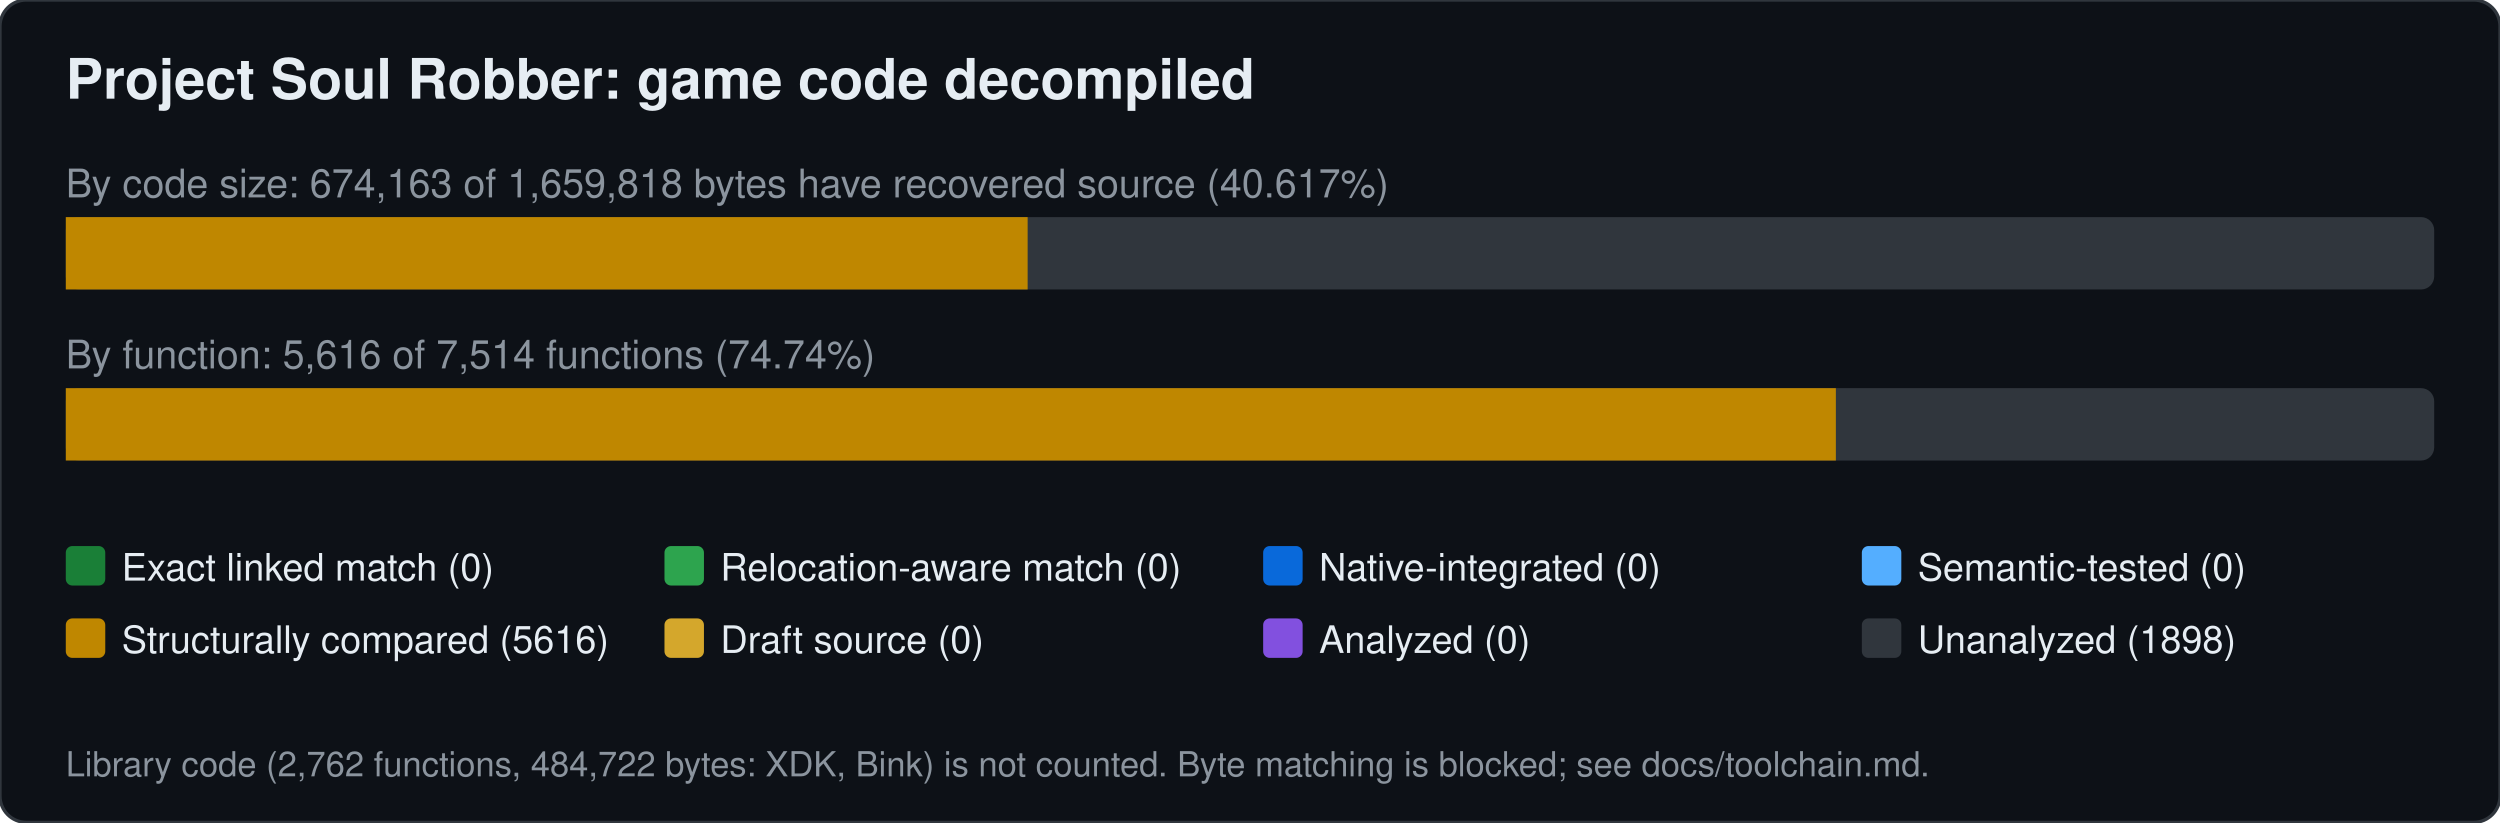
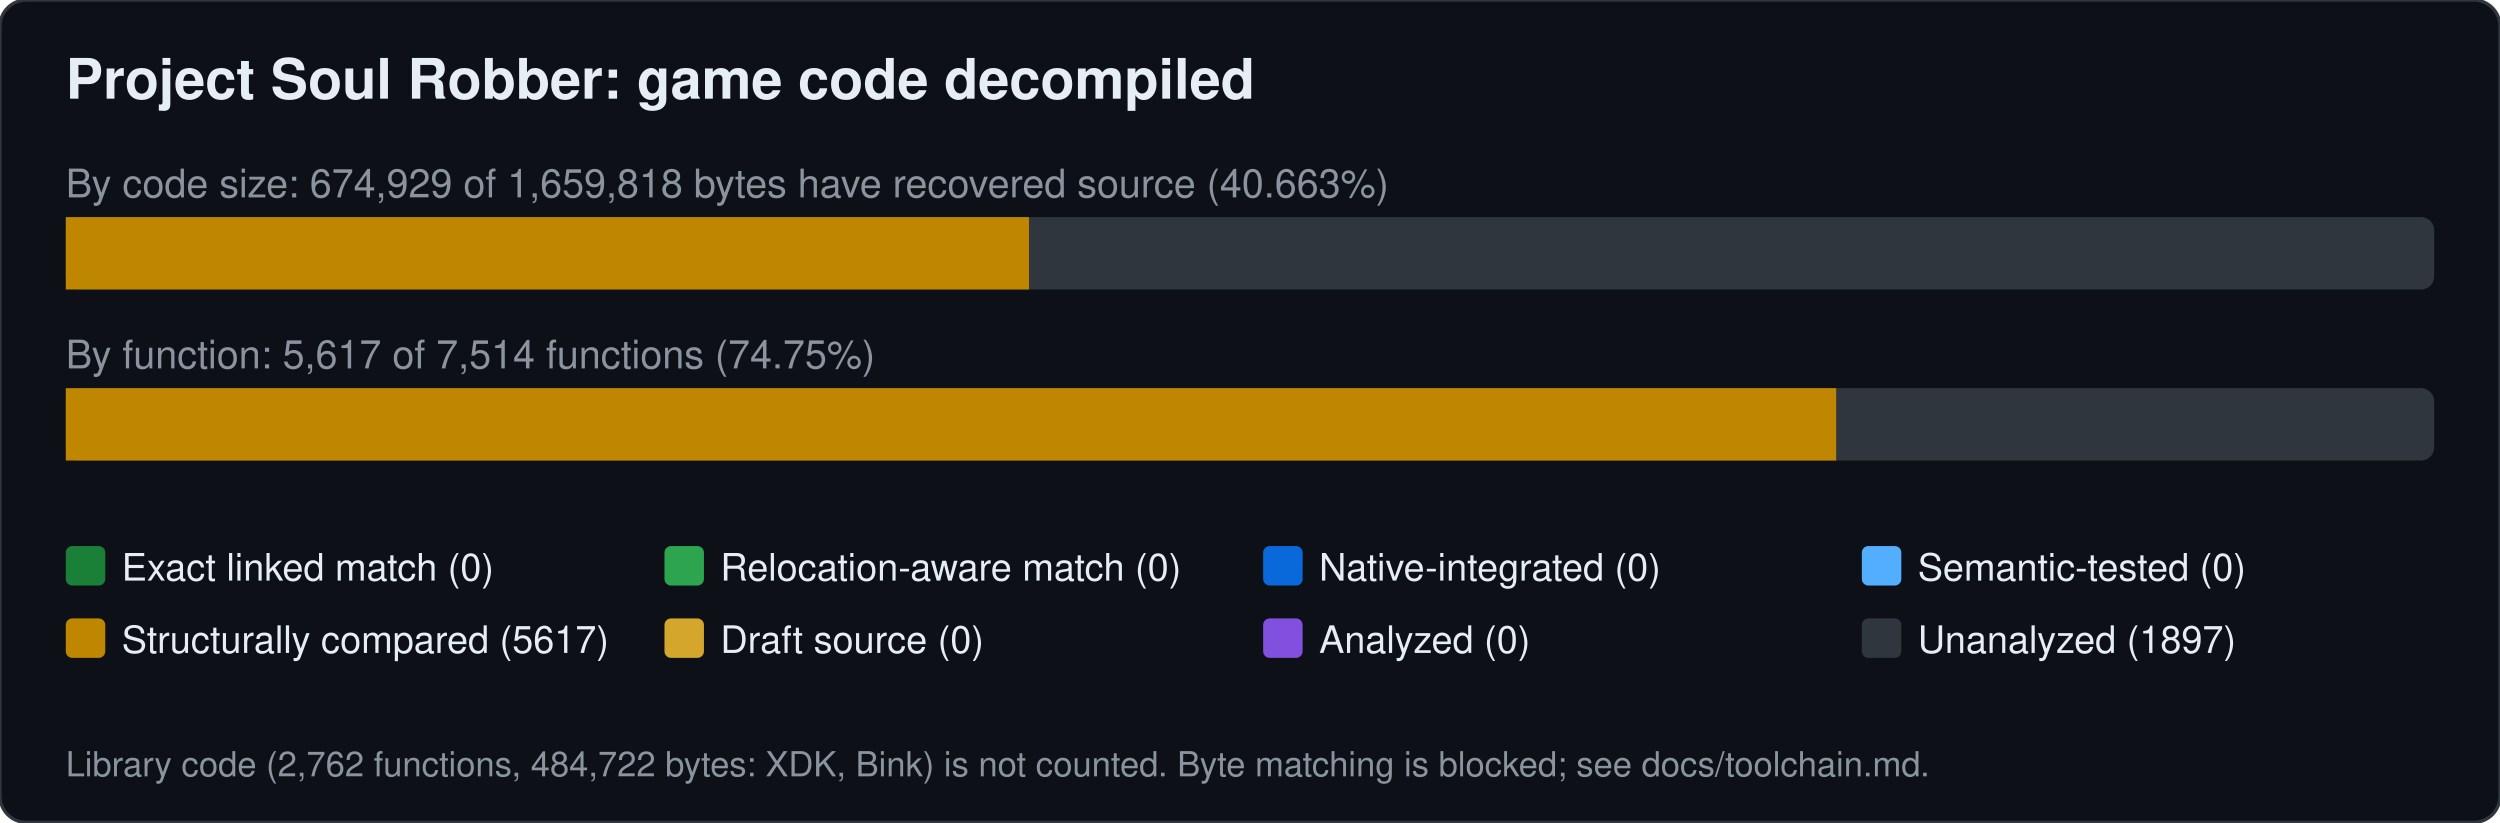
<svg xmlns="http://www.w3.org/2000/svg" width="760" height="250" viewBox="0 0 760 250" font-family="Segoe UI,Helvetica,Arial,sans-serif">
  <rect width="760" height="250" rx="8" fill="#0d1117" stroke="#30363d" />
  <text x="20" y="30" font-size="17" font-weight="600" fill="#e6edf3">Project Soul Robber: game code decompiled</text>
-   <text x="20" y="60" font-size="12" fill="#8b949e">By code size: 674,163 of 1,659,818 bytes have recovered source (40.617%)</text>
+   <text x="20" y="60" font-size="12" fill="#8b949e">By code size: 674,929 of 1,659,818 bytes have recovered source (40.663%)</text>
  <rect x="20" y="66" width="720" height="22" rx="4" fill="#30363d" />
-   <rect x="20.0" y="66" width="292.4" height="22" fill="#bf8700" />
-   <text x="20" y="112" font-size="12" fill="#8b949e">By function: 5,616 of 7,514 functions (74.74%)</text>
+   <rect x="20.0" y="66" width="292.8" height="22" fill="#bf8700" />
+   <text x="20" y="112" font-size="12" fill="#8b949e">By function: 5,617 of 7,514 functions (74.75%)</text>
  <rect x="20" y="118" width="720" height="22" rx="4" fill="#30363d" />
-   <rect x="20.0" y="118" width="538.1" height="22" fill="#bf8700" />
+   <rect x="20.0" y="118" width="538.2" height="22" fill="#bf8700" />
  <rect x="20" y="166" width="12" height="12" rx="2" fill="#1a7f37" />
  <text x="37" y="176.5" font-size="11.5" fill="#e6edf3">Exact linked match (0)</text>
  <rect x="202" y="166" width="12" height="12" rx="2" fill="#2da44e" />
  <text x="219" y="176.5" font-size="11.5" fill="#e6edf3">Relocation-aware match (0)</text>
  <rect x="384" y="166" width="12" height="12" rx="2" fill="#0969da" />
  <text x="401" y="176.5" font-size="11.5" fill="#e6edf3">Native-integrated (0)</text>
  <rect x="566" y="166" width="12" height="12" rx="2" fill="#54aeff" />
  <text x="583" y="176.5" font-size="11.5" fill="#e6edf3">Semantic-tested (0)</text>
  <rect x="20" y="188" width="12" height="12" rx="2" fill="#bf8700" />
-   <text x="37" y="198.5" font-size="11.5" fill="#e6edf3">Structurally compared (5616)</text>
+   <text x="37" y="198.5" font-size="11.5" fill="#e6edf3">Structurally compared (5617)</text>
  <rect x="202" y="188" width="12" height="12" rx="2" fill="#d4a72c" />
  <text x="219" y="198.5" font-size="11.5" fill="#e6edf3">Draft source (0)</text>
  <rect x="384" y="188" width="12" height="12" rx="2" fill="#8250df" />
  <text x="401" y="198.5" font-size="11.5" fill="#e6edf3">Analyzed (0)</text>
  <rect x="566" y="188" width="12" height="12" rx="2" fill="#30363d" />
-   <text x="583" y="198.5" font-size="11.5" fill="#e6edf3">Unanalyzed (1898)</text>
+   <text x="583" y="198.5" font-size="11.5" fill="#e6edf3">Unanalyzed (1897)</text>
  <text x="20" y="236" font-size="10.5" fill="#8b949e">Library code (2,762 functions, 484,722 bytes: XDK, Bink) is not counted. Byte matching is blocked; see docs/toolchain.md.</text>
</svg>
